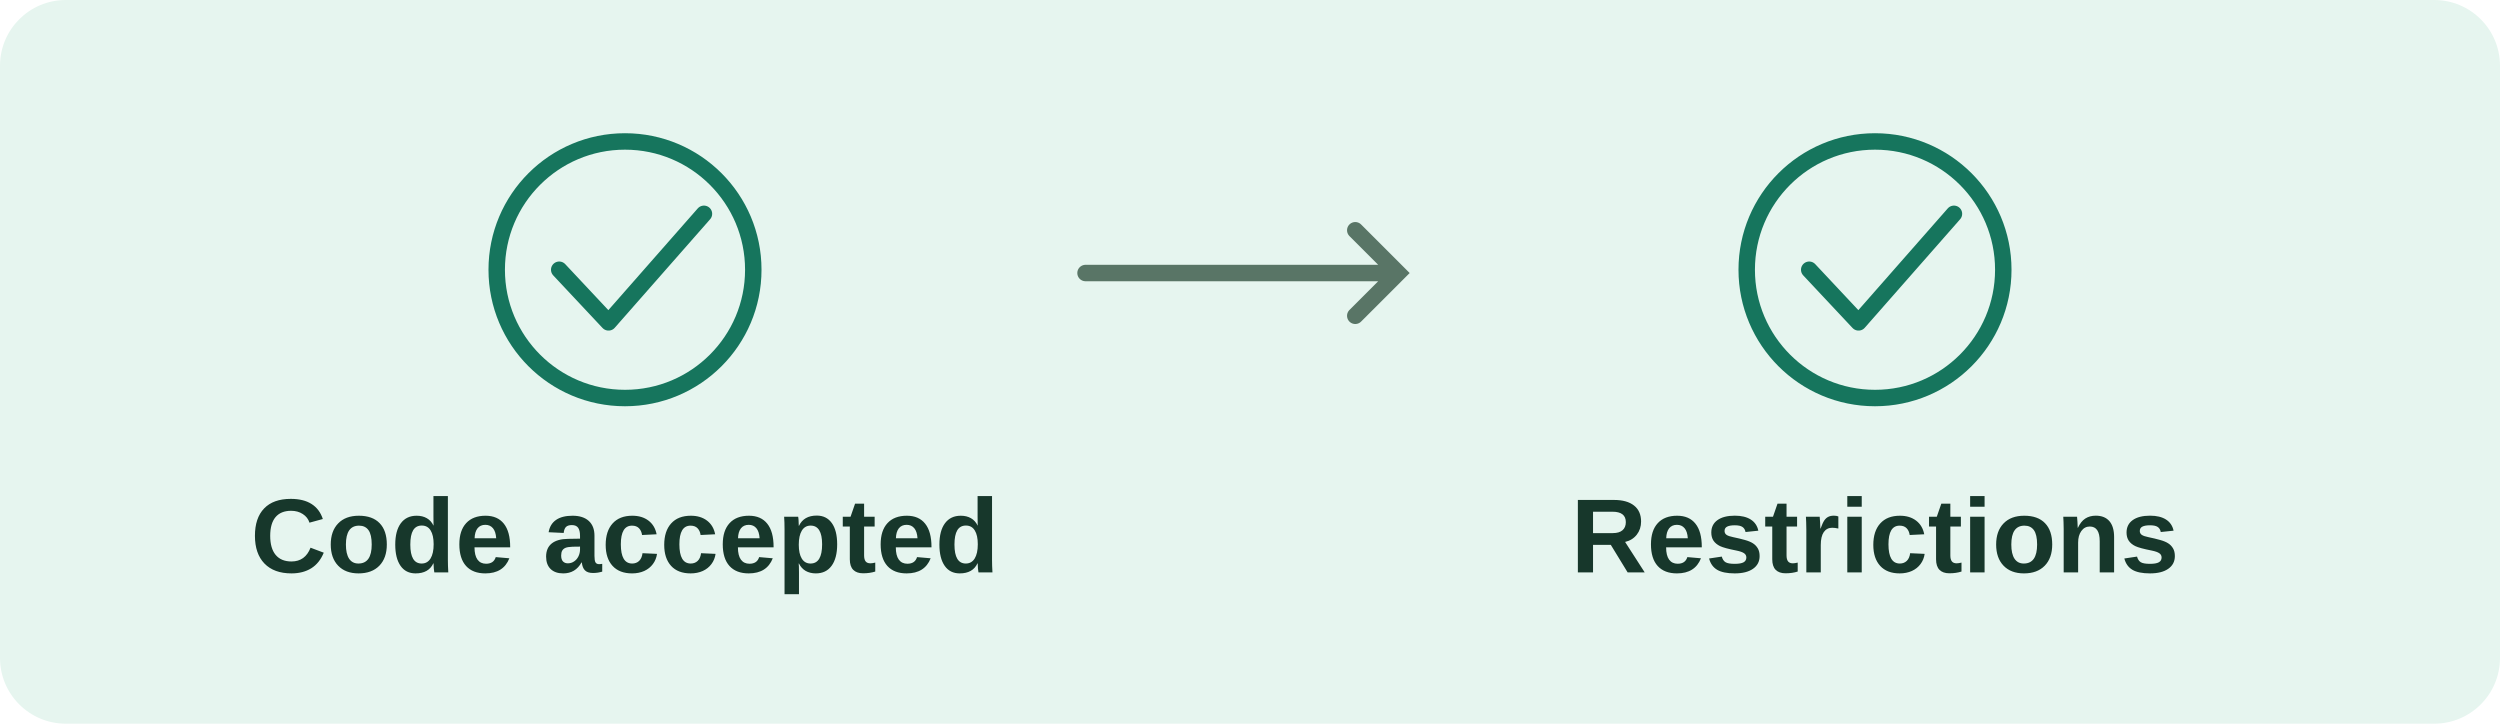
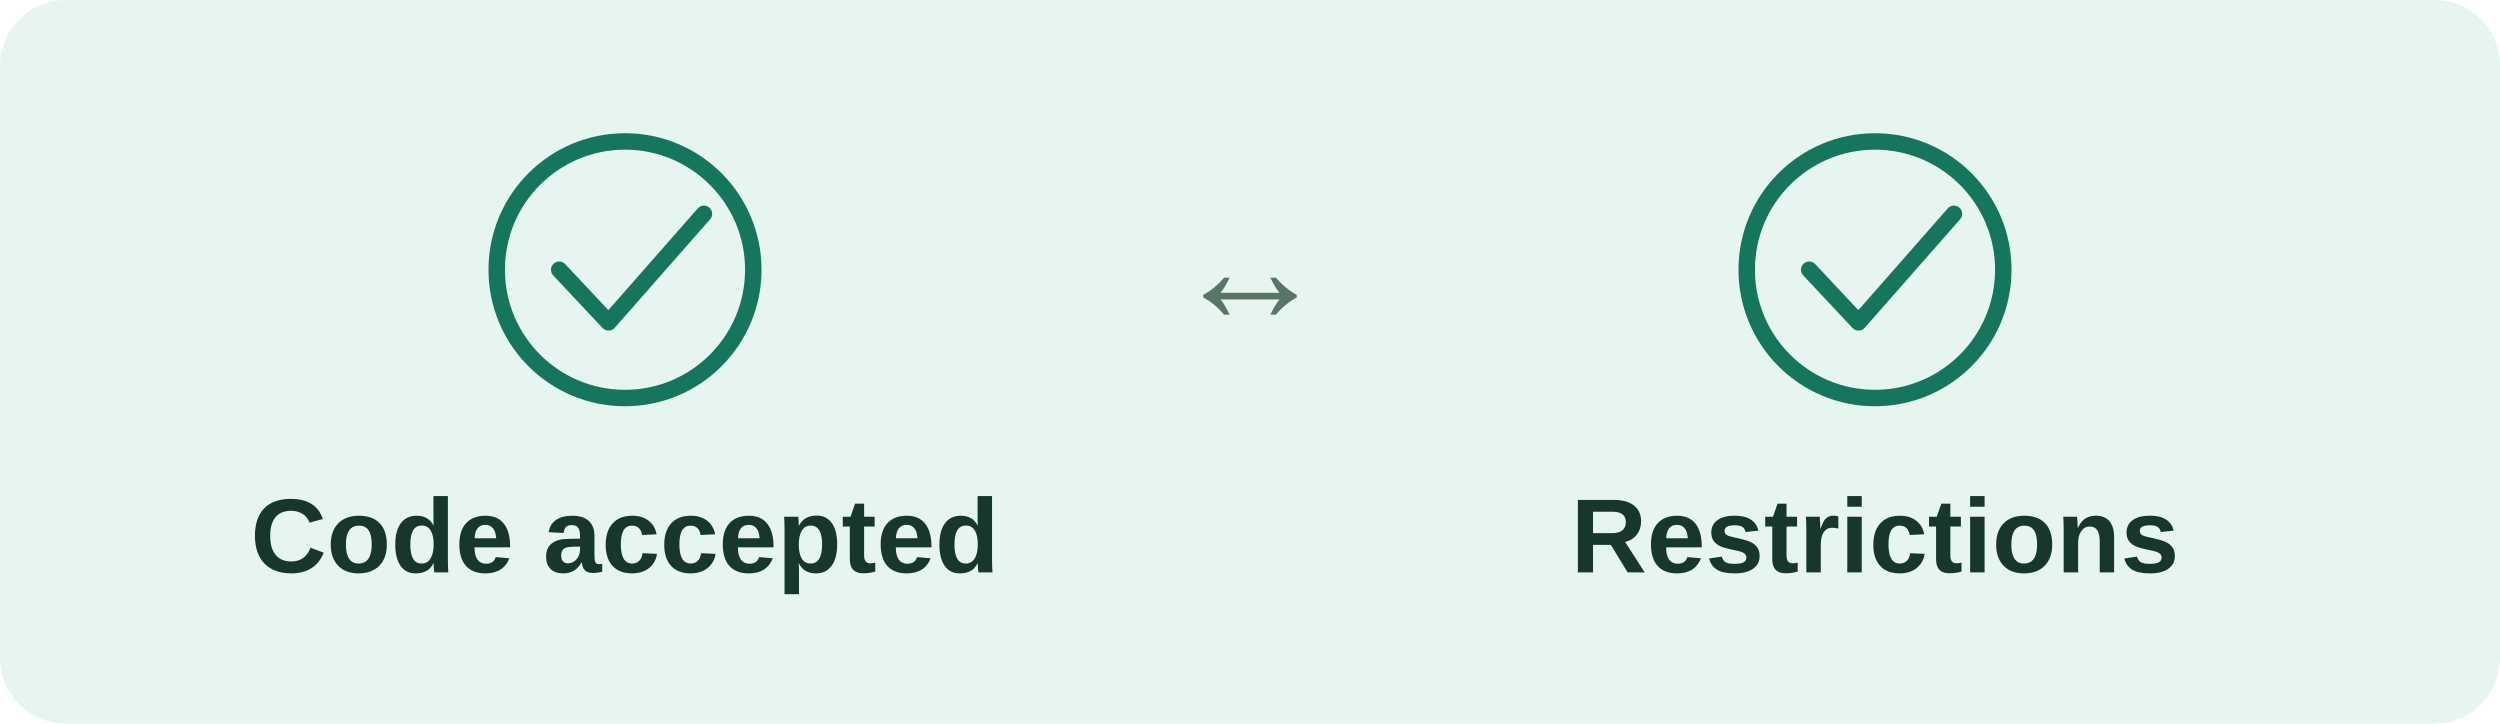
<svg xmlns="http://www.w3.org/2000/svg" viewBox="0 0 760 220" role="img">
  <rect width="760" height="220" rx="20" fill="#e6f5ef" />
  <g transform="translate(190 82)" stroke="#16755d" stroke-width="5" fill="none" stroke-linecap="round" stroke-linejoin="round">
    <circle r="39" />
    <path d="M-20 0L-5 16L24-17" />
  </g>
  <text x="190" y="174" text-anchor="middle" font-family="Arial,sans-serif" font-size="32" font-weight="700" fill="#17372b">Code accepted</text>
  <g transform="translate(570 82)" stroke="#16755d" stroke-width="5" fill="none" stroke-linecap="round" stroke-linejoin="round">
    <circle r="39" />
    <path d="M-20 0L-5 16L24-17" />
  </g>
  <text x="570" y="174" text-anchor="middle" font-family="Arial,sans-serif" font-size="32" font-weight="700" fill="#17372b">Restrictions</text>
-   <path d="M330 83H425M412 70L425 83L412 96" fill="none" stroke="#597566" stroke-width="5" stroke-linecap="round" />
+   <text x="380" y="98" text-anchor="middle" font-family="Arial,sans-serif" font-size="48" fill="#597566">↔</text>
</svg>
